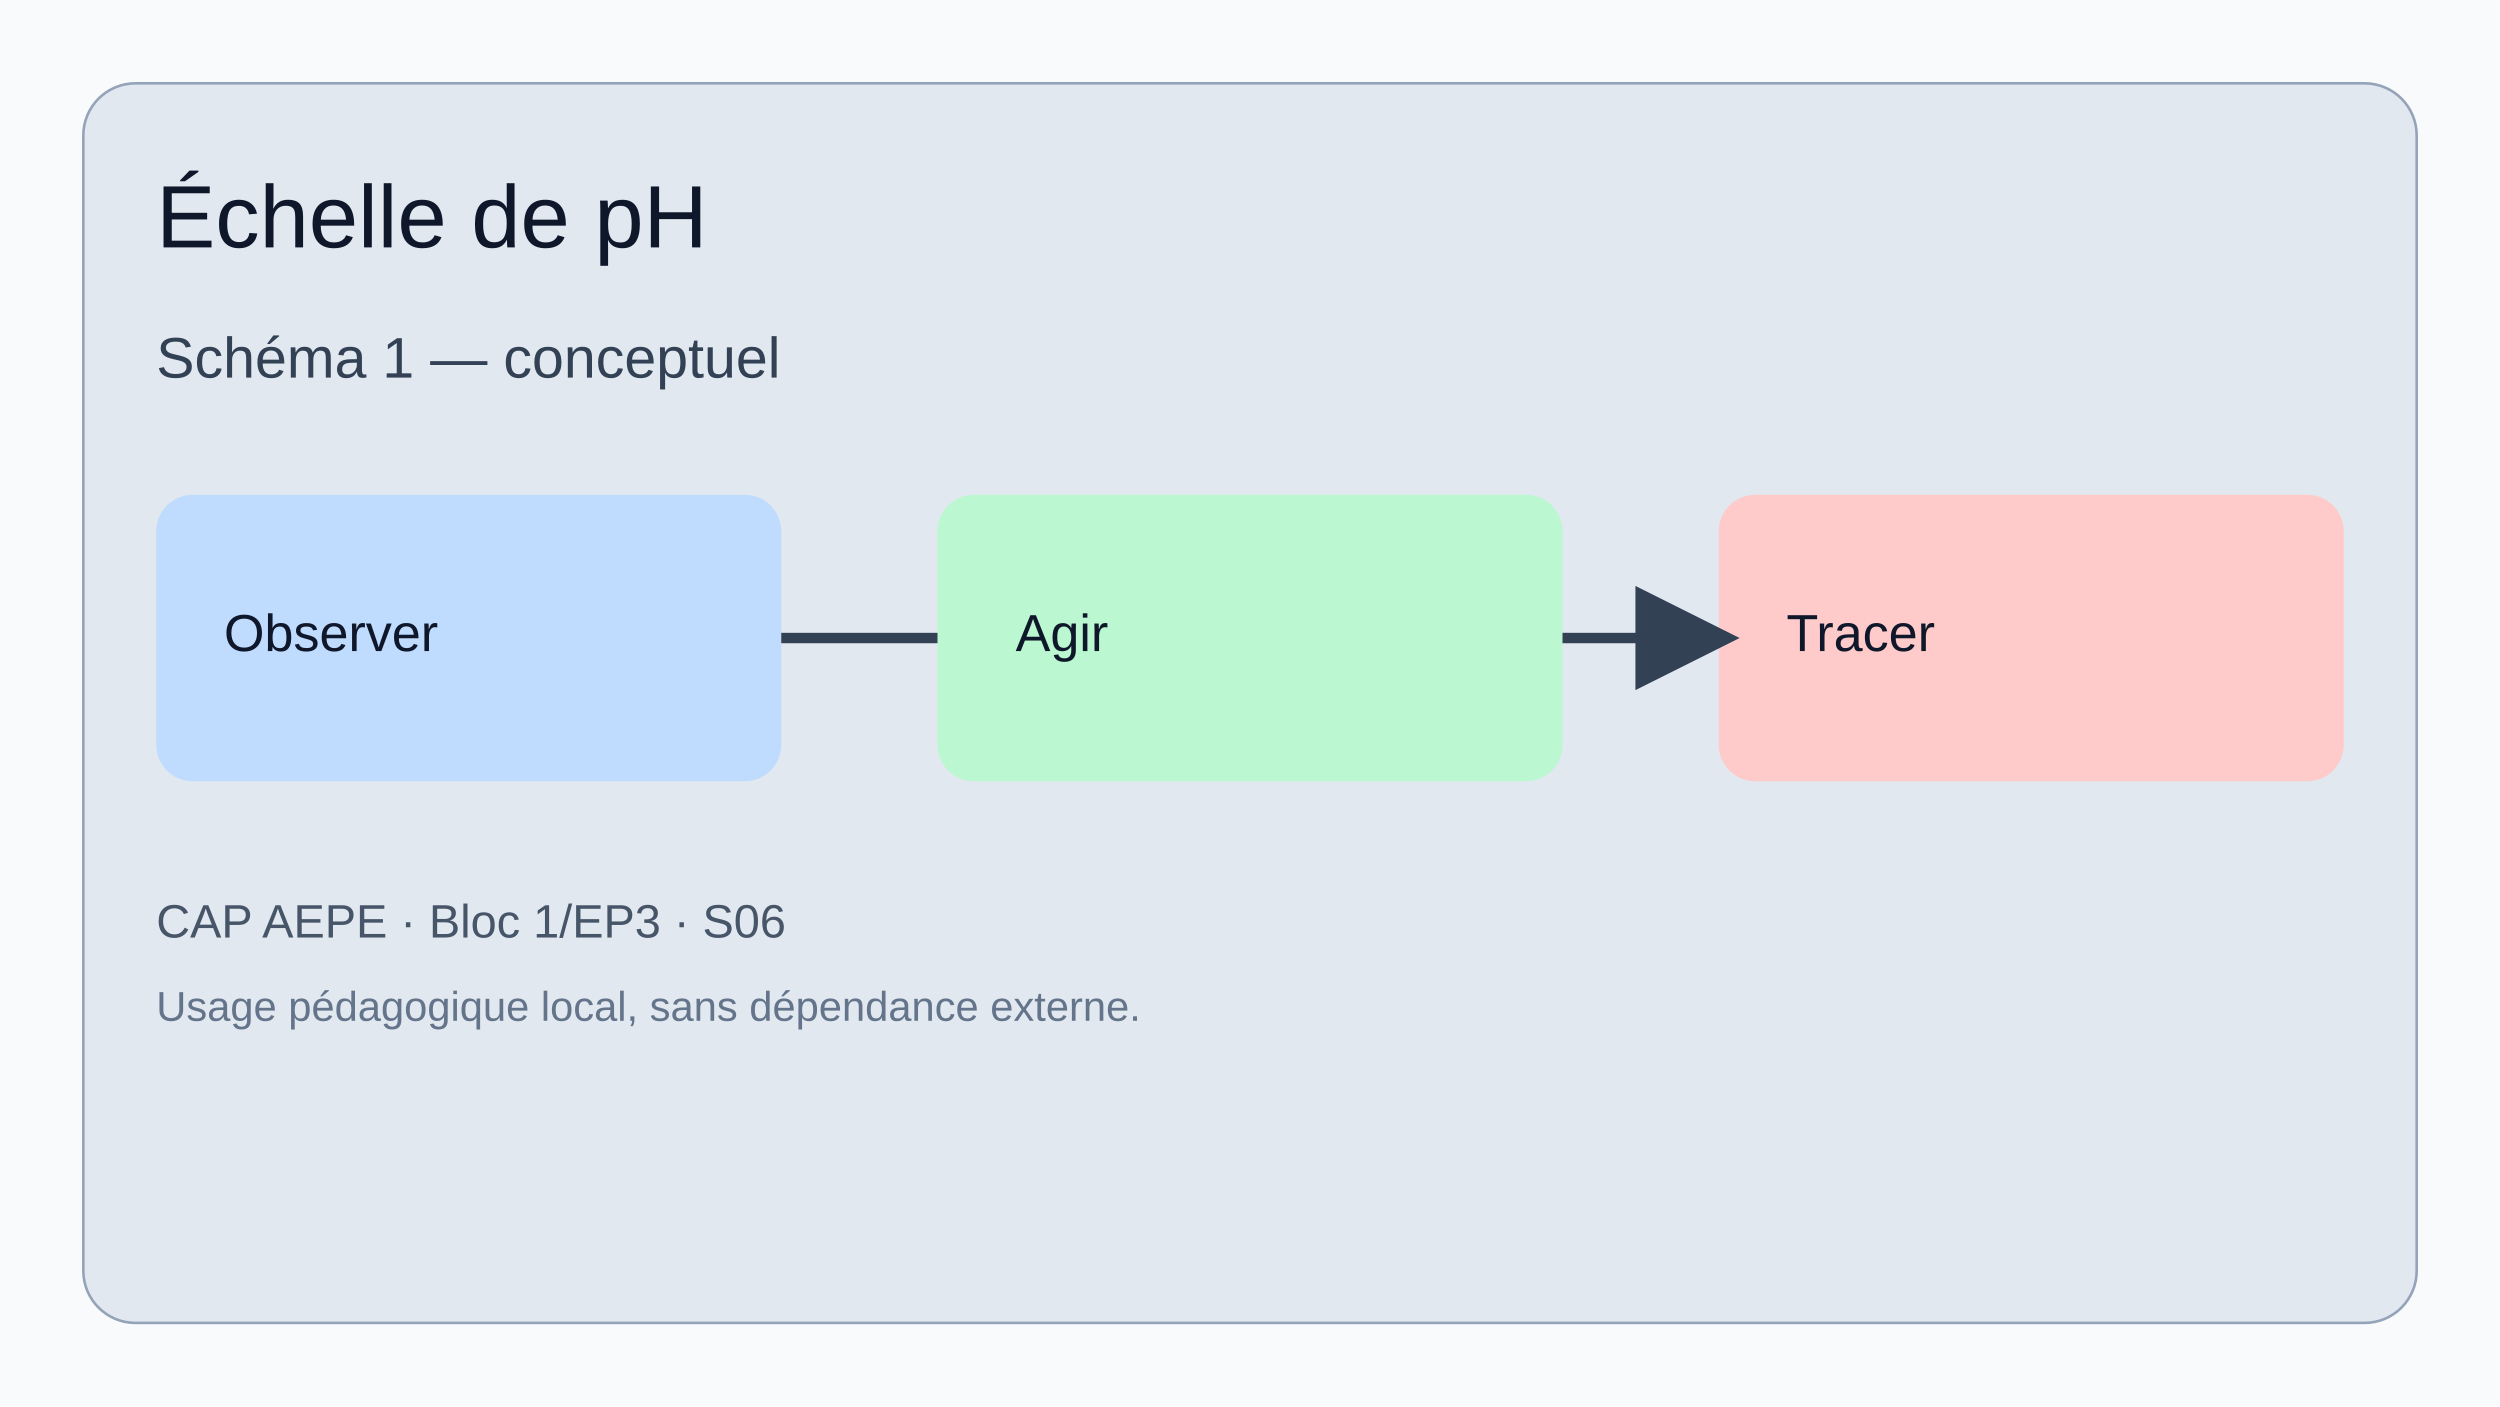
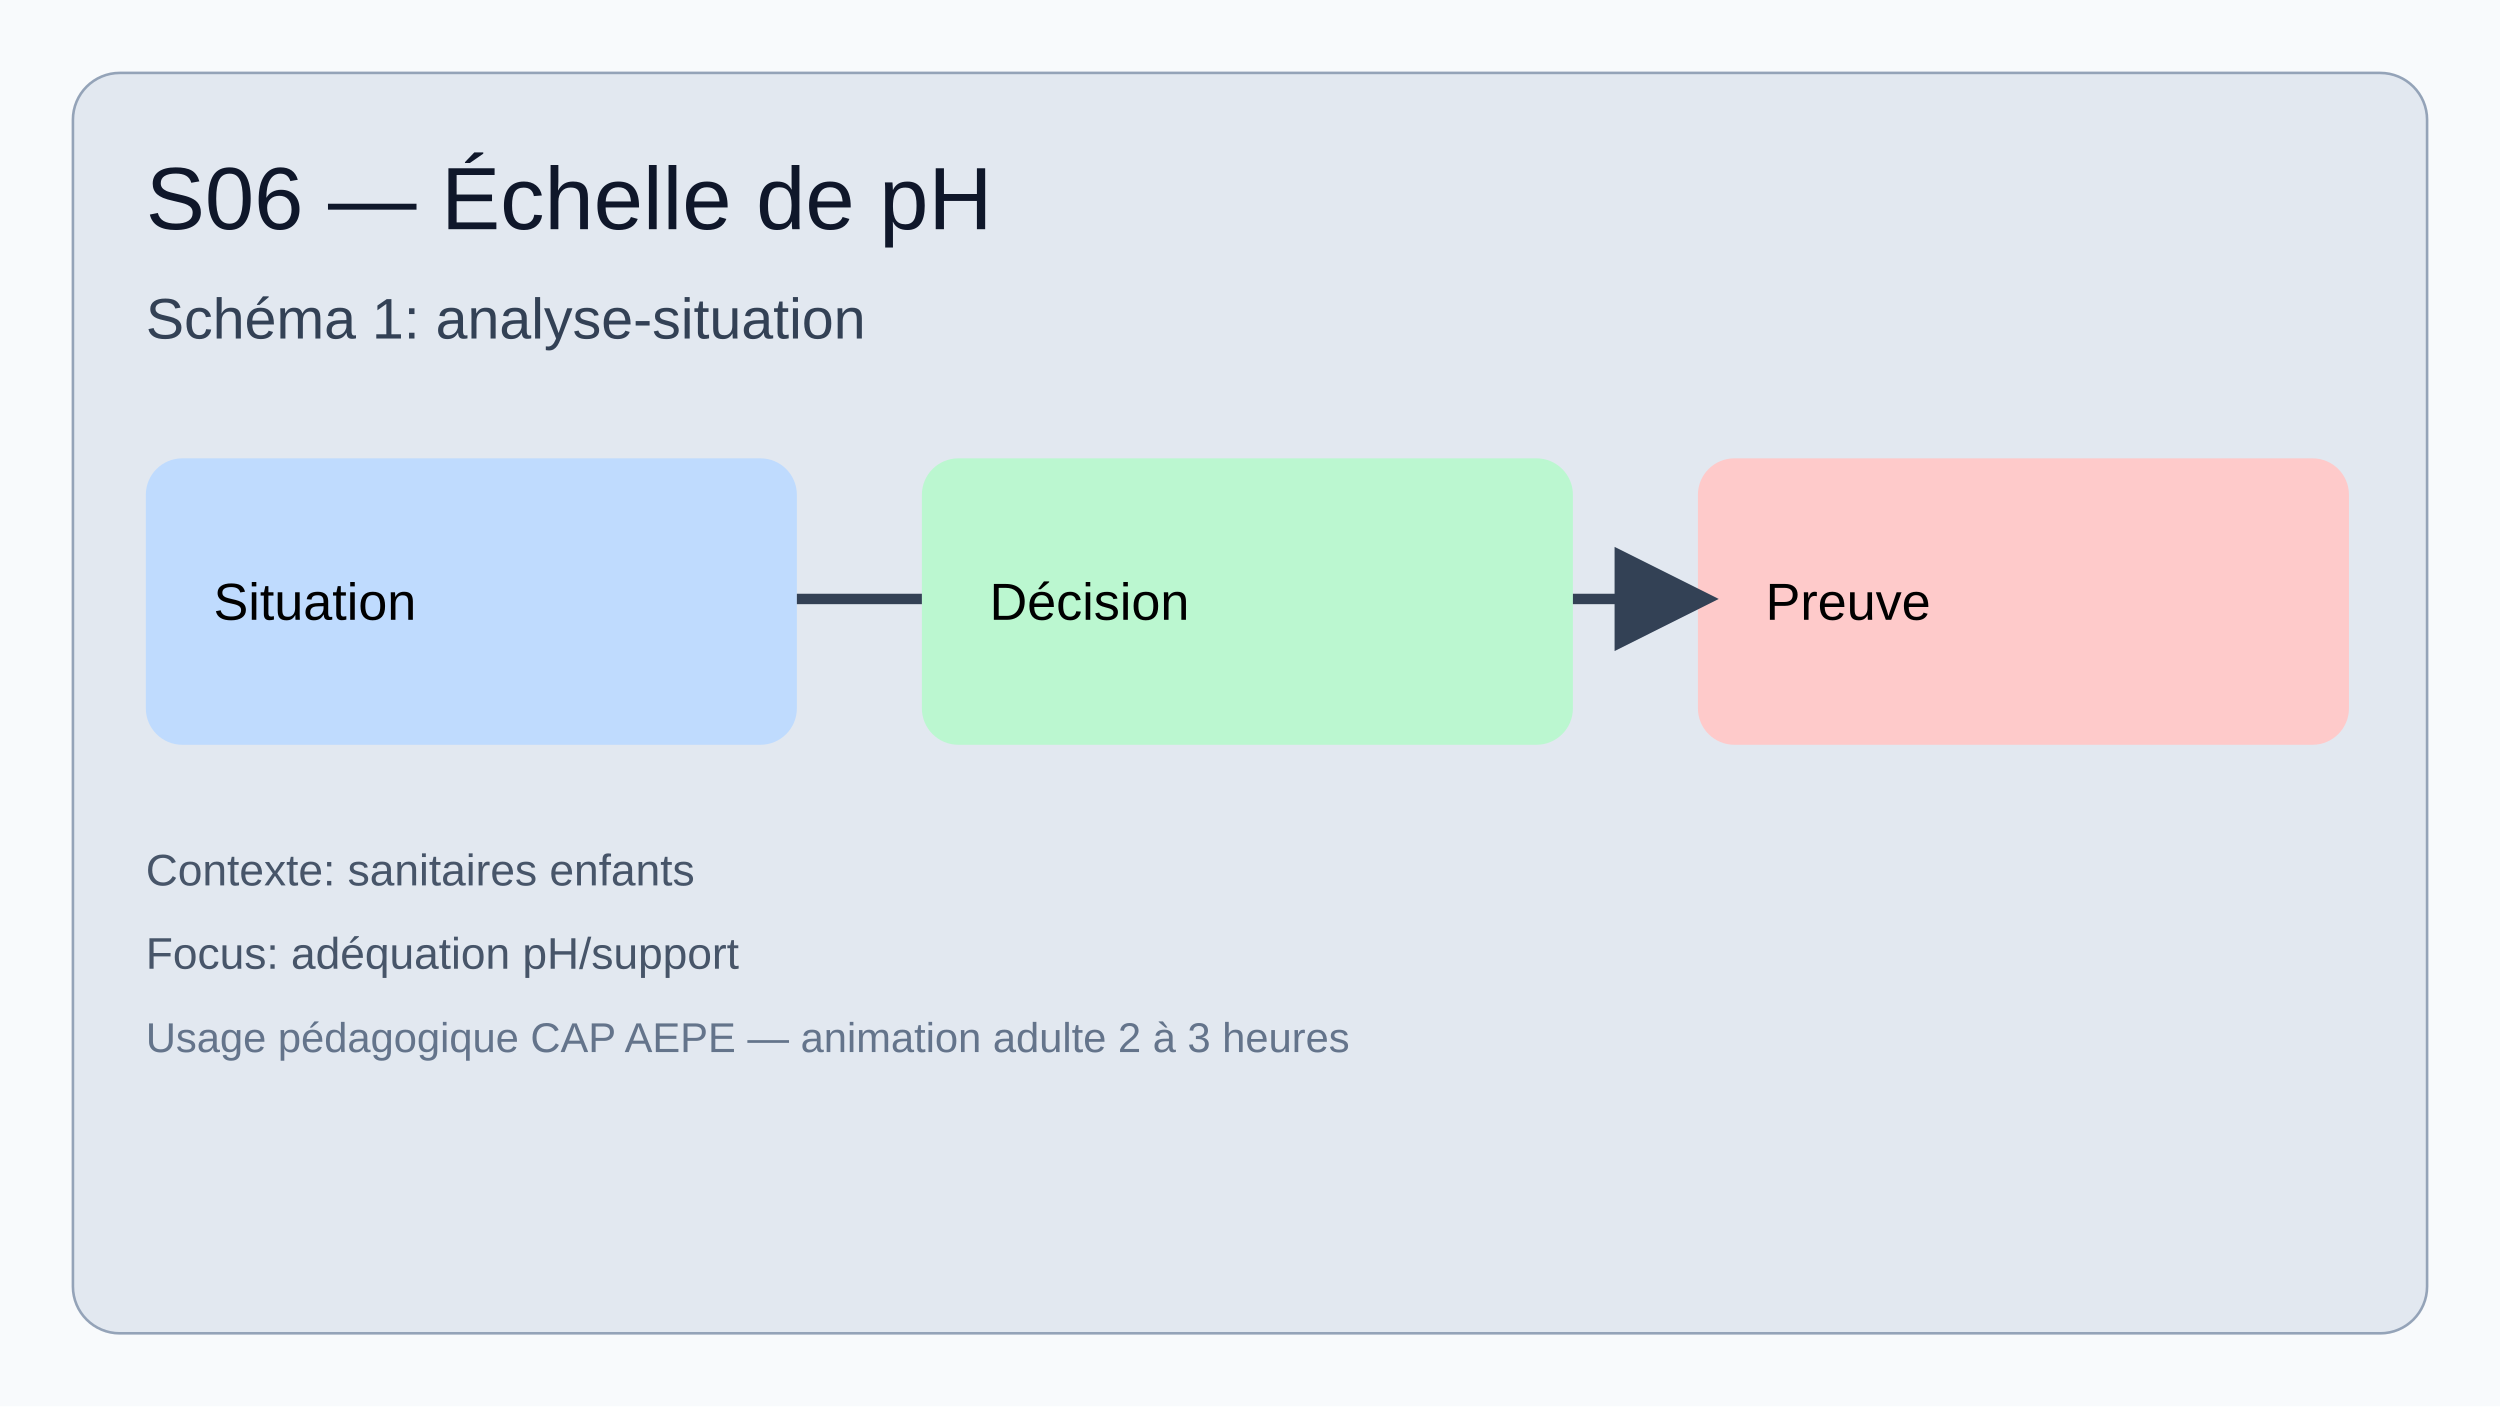
<svg xmlns="http://www.w3.org/2000/svg" viewBox="0 0 960 540">
  <rect width="960" height="540" fill="#f8fafc" />
-   <rect x="32" y="32" width="896" height="476" rx="20" fill="#e2e8f0" stroke="#94a3b8" />
-   <text x="60" y="95" font-size="34" font-family="Arial" fill="#0f172a">Échelle de pH</text>
-   <text x="60" y="145" font-size="22" font-family="Arial" fill="#334155">Schéma 1 — conceptuel</text>
-   <rect x="60" y="190" width="240" height="110" rx="14" fill="#bfdbfe" />
-   <rect x="360" y="190" width="240" height="110" rx="14" fill="#bbf7d0" />
-   <rect x="660" y="190" width="240" height="110" rx="14" fill="#fecaca" />
-   <text x="86" y="250" font-size="20" font-family="Arial" fill="#0f172a">Observer</text>
-   <text x="390" y="250" font-size="20" font-family="Arial" fill="#0f172a">Agir</text>
-   <text x="686" y="250" font-size="20" font-family="Arial" fill="#0f172a">Tracer</text>
-   <path d="M300 245h60M600 245h60" stroke="#334155" stroke-width="4" marker-end="url(#arr)" />
+   <rect x="28" y="28" width="904" height="484" rx="18" fill="#e2e8f0" stroke="#94a3b8" />
+   <text x="56" y="88" font-family="Arial" font-size="34" fill="#0f172a">S06 — Échelle de pH</text>
+   <text x="56" y="130" font-family="Arial" font-size="22" fill="#334155">Schéma 1: analyse-situation</text>
+   <rect x="56" y="176" width="250" height="110" rx="14" fill="#bfdbfe" />
+   <text x="82" y="238" font-family="Arial" font-size="20">Situation</text>
+   <rect x="354" y="176" width="250" height="110" rx="14" fill="#bbf7d0" />
+   <text x="380" y="238" font-family="Arial" font-size="20">Décision</text>
+   <rect x="652" y="176" width="250" height="110" rx="14" fill="#fecaca" />
+   <text x="678" y="238" font-family="Arial" font-size="20">Preuve</text>
+   <path d="M306 230h48M604 230h48" stroke="#334155" stroke-width="4" marker-end="url(#arr)" />
  <defs>
    <marker id="arr" markerWidth="10" markerHeight="10" refX="8" refY="5" orient="auto">
      <polygon points="0,0 10,5 0,10" fill="#334155" />
    </marker>
  </defs>
-   <text x="60" y="360" font-size="18" font-family="Arial" fill="#475569">CAP AEPE · Bloc 1/EP3 · S06</text>
-   <text x="60" y="392" font-size="16" font-family="Arial" fill="#64748b">Usage pédagogique local, sans dépendance externe.</text>
+   <text x="56" y="340" font-family="Arial" font-size="17" fill="#475569">Contexte: sanitaires enfants</text>
+   <text x="56" y="372" font-family="Arial" font-size="17" fill="#475569">Focus: adéquation pH/support</text>
+   <text x="56" y="404" font-family="Arial" font-size="16" fill="#64748b">Usage pédagogique CAP AEPE — animation adulte 2 à 3 heures</text>
</svg>
